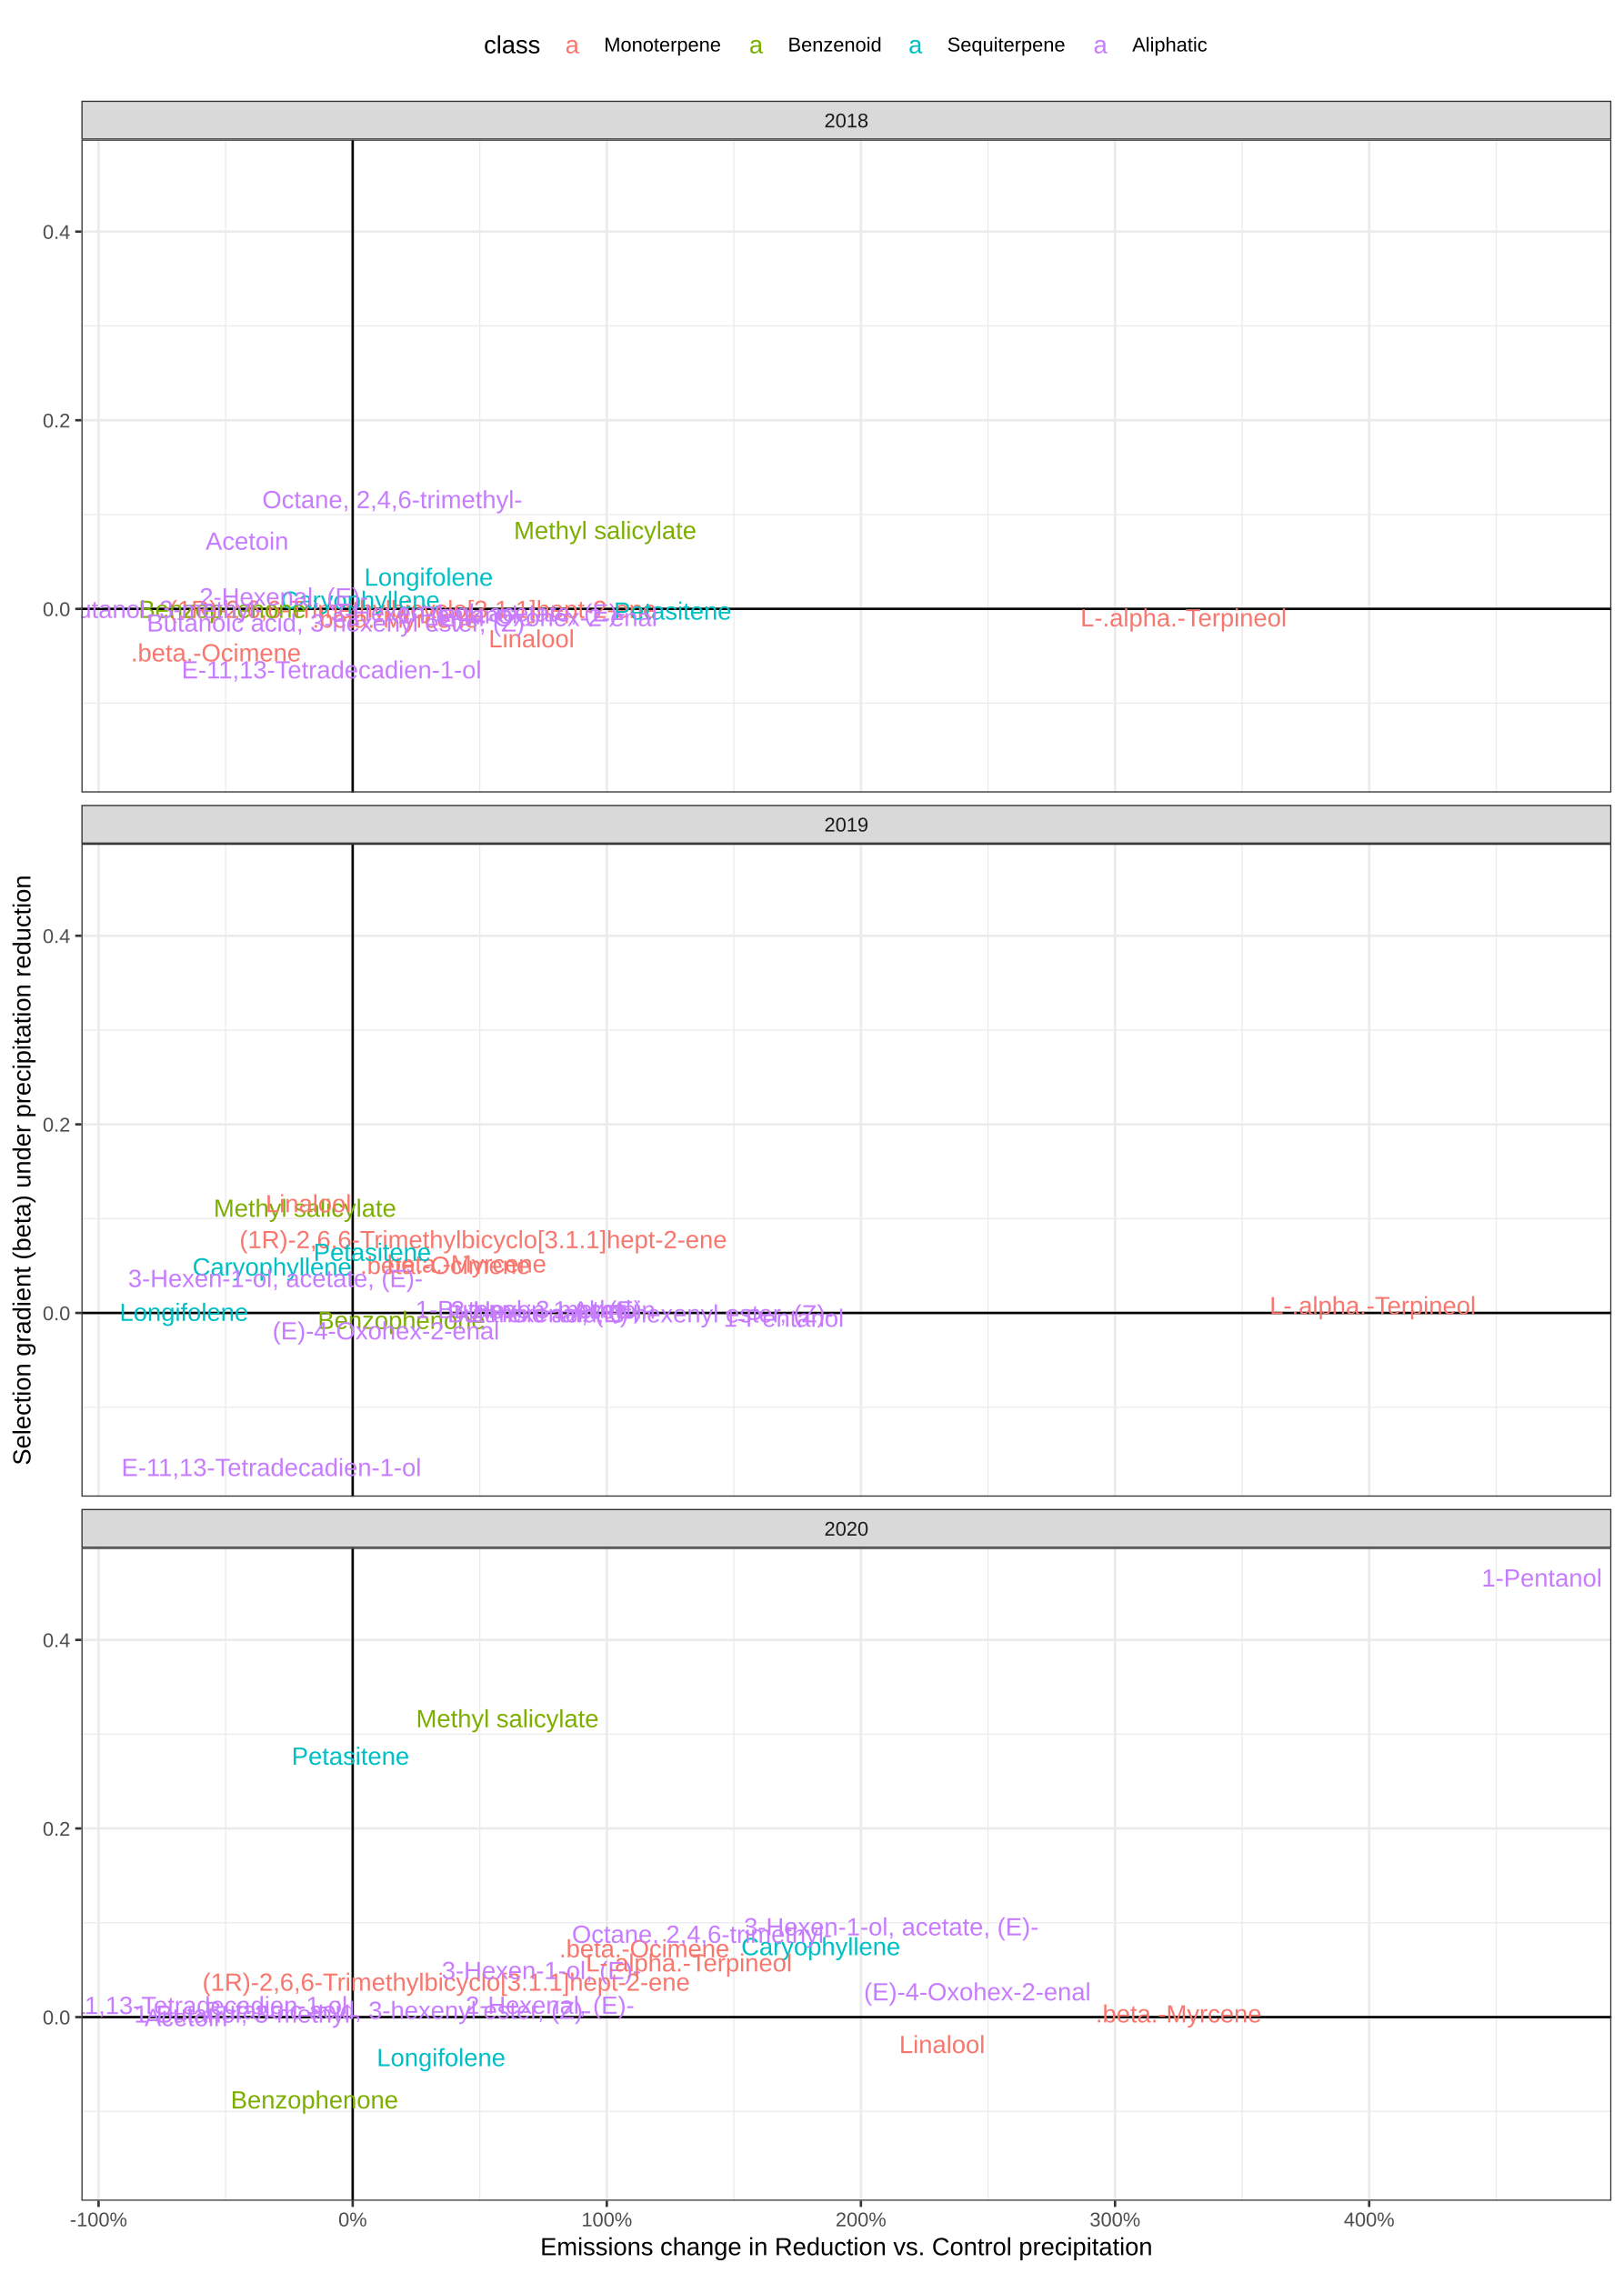
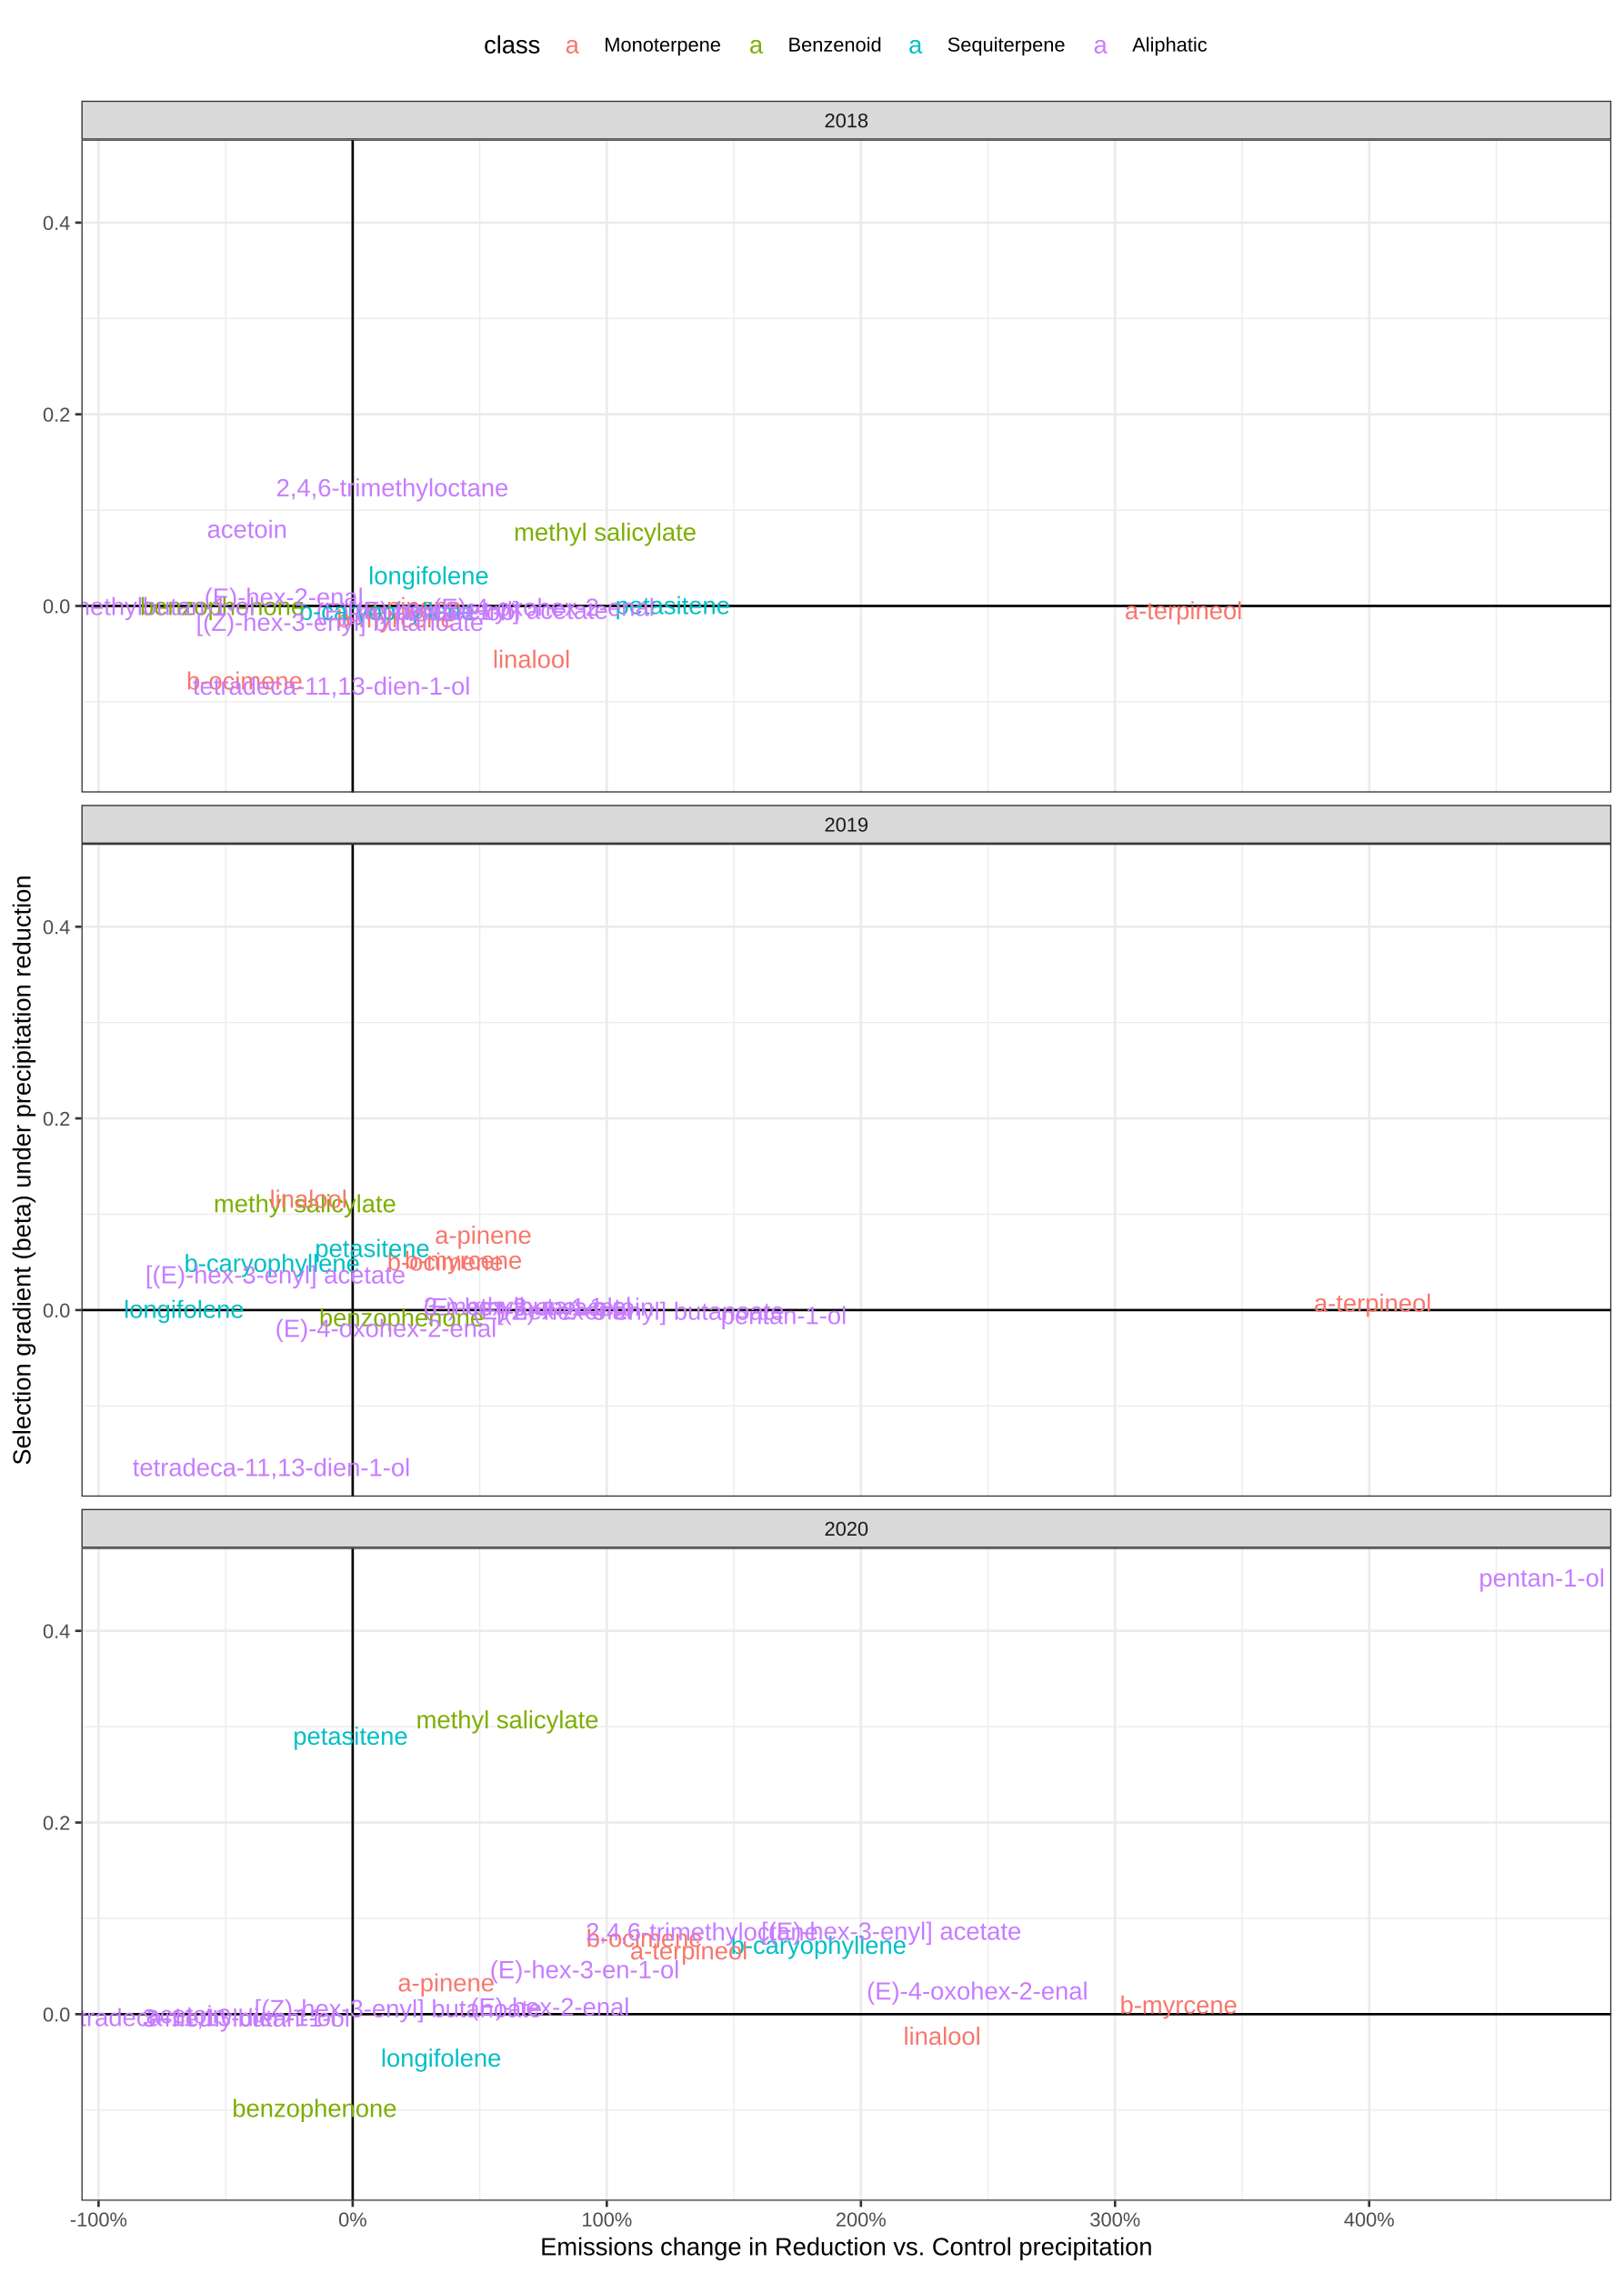
<svg xmlns="http://www.w3.org/2000/svg" class="svglite" width="720.00pt" height="1008.00pt" viewBox="0 0 720.00 1008.00">
  <defs>
    <style type="text/css">
    .svglite line, .svglite polyline, .svglite polygon, .svglite path, .svglite rect, .svglite circle {
      fill: none;
      stroke: #000000;
      stroke-linecap: round;
      stroke-linejoin: round;
      stroke-miterlimit: 10.00;
    }
  </style>
  </defs>
  <rect width="100%" height="100%" style="stroke: none; fill: #FFFFFF;" />
  <defs>
    <clipPath id="cpMC4wMHw3MjAuMDB8MC4wMHwxMDA4LjAw">
      <rect x="0.00" y="0.00" width="720.00" height="1008.00" />
    </clipPath>
  </defs>
  <g clip-path="url(#cpMC4wMHw3MjAuMDB8MC4wMHwxMDA4LjAw)">
    <rect x="0.00" y="0.00" width="720.00" height="1008.00" style="stroke-width: 1.07; stroke: #FFFFFF; fill: #FFFFFF;" />
  </g>
  <defs>
    <clipPath id="cpMzYuMTB8NzE0LjUyfDYxLjg5fDM1MS40NQ==">
      <rect x="36.10" y="61.89" width="678.42" height="289.57" />
    </clipPath>
  </defs>
  <g clip-path="url(#cpMzYuMTB8NzE0LjUyfDYxLjg5fDM1MS40NQ==)">
    <rect x="36.10" y="61.89" width="678.42" height="289.57" style="stroke-width: 1.07; stroke: none; fill: #FFFFFF;" />
-     <polyline points="36.10,311.82 714.52,311.82 " style="stroke-width: 0.53; stroke: #EBEBEB; stroke-linecap: butt;" />
-     <polyline points="36.10,228.18 714.52,228.18 " style="stroke-width: 0.53; stroke: #EBEBEB; stroke-linecap: butt;" />
-     <polyline points="36.10,144.54 714.52,144.54 " style="stroke-width: 0.53; stroke: #EBEBEB; stroke-linecap: butt;" />
+     <polyline points="36.10,311.21 714.52,311.21 " style="stroke-width: 0.53; stroke: #EBEBEB; stroke-linecap: butt;" />
+     <polyline points="36.10,226.22 714.52,226.22 " style="stroke-width: 0.53; stroke: #EBEBEB; stroke-linecap: butt;" />
+     <polyline points="36.10,141.22 714.52,141.22 " style="stroke-width: 0.53; stroke: #EBEBEB; stroke-linecap: butt;" />
    <polyline points="100.05,351.45 100.05,61.89 " style="stroke-width: 0.53; stroke: #EBEBEB; stroke-linecap: butt;" />
    <polyline points="212.73,351.45 212.73,61.89 " style="stroke-width: 0.53; stroke: #EBEBEB; stroke-linecap: butt;" />
    <polyline points="325.41,351.45 325.41,61.89 " style="stroke-width: 0.53; stroke: #EBEBEB; stroke-linecap: butt;" />
    <polyline points="438.10,351.45 438.10,61.89 " style="stroke-width: 0.53; stroke: #EBEBEB; stroke-linecap: butt;" />
    <polyline points="550.78,351.45 550.78,61.89 " style="stroke-width: 0.53; stroke: #EBEBEB; stroke-linecap: butt;" />
    <polyline points="663.46,351.45 663.46,61.89 " style="stroke-width: 0.53; stroke: #EBEBEB; stroke-linecap: butt;" />
-     <polyline points="36.10,270.00 714.52,270.00 " style="stroke-width: 1.07; stroke: #EBEBEB; stroke-linecap: butt;" />
-     <polyline points="36.10,186.36 714.52,186.36 " style="stroke-width: 1.07; stroke: #EBEBEB; stroke-linecap: butt;" />
-     <polyline points="36.10,102.72 714.52,102.72 " style="stroke-width: 1.07; stroke: #EBEBEB; stroke-linecap: butt;" />
+     <polyline points="36.10,268.71 714.52,268.71 " style="stroke-width: 1.07; stroke: #EBEBEB; stroke-linecap: butt;" />
+     <polyline points="36.10,183.72 714.52,183.72 " style="stroke-width: 1.07; stroke: #EBEBEB; stroke-linecap: butt;" />
+     <polyline points="36.10,98.72 714.52,98.72 " style="stroke-width: 1.07; stroke: #EBEBEB; stroke-linecap: butt;" />
    <polyline points="43.70,351.45 43.70,61.89 " style="stroke-width: 1.07; stroke: #EBEBEB; stroke-linecap: butt;" />
    <polyline points="156.39,351.45 156.39,61.89 " style="stroke-width: 1.07; stroke: #EBEBEB; stroke-linecap: butt;" />
    <polyline points="269.07,351.45 269.07,61.89 " style="stroke-width: 1.07; stroke: #EBEBEB; stroke-linecap: butt;" />
    <polyline points="381.75,351.45 381.75,61.89 " style="stroke-width: 1.07; stroke: #EBEBEB; stroke-linecap: butt;" />
    <polyline points="494.44,351.45 494.44,61.89 " style="stroke-width: 1.07; stroke: #EBEBEB; stroke-linecap: butt;" />
    <polyline points="607.12,351.45 607.12,61.89 " style="stroke-width: 1.07; stroke: #EBEBEB; stroke-linecap: butt;" />
    <line x1="156.39" y1="351.45" x2="156.39" y2="61.89" style="stroke-width: 1.07; stroke-linecap: butt;" />
-     <line x1="36.10" y1="270.00" x2="714.52" y2="270.00" style="stroke-width: 1.07; stroke-linecap: butt;" />
-     <text x="183.08" y="274.05" text-anchor="middle" style="font-size: 11.04px; fill: #F8766D; font-family: Arial;">(1R)-2,6,6-Trimethylbicyclo[3.1.1]hept-2-ene</text>
-     <text x="175.35" y="278.34" text-anchor="middle" style="font-size: 11.04px; fill: #F8766D; font-family: Arial;">.beta.-Myrcene</text>
-     <text x="159.75" y="269.97" text-anchor="middle" style="font-size: 11.04px; fill: #00BFC4; font-family: Arial;">Caryophyllene</text>
-     <text x="95.75" y="293.31" text-anchor="middle" style="font-size: 11.04px; fill: #F8766D; font-family: Arial;">.beta.-Ocimene</text>
-     <text x="268.34" y="239.04" text-anchor="middle" style="font-size: 11.04px; fill: #7CAE00; font-family: Arial;">Methyl salicylate</text>
-     <text x="298.27" y="274.79" text-anchor="middle" style="font-size: 11.04px; fill: #00BFC4; font-family: Arial;">Petasitene</text>
-     <text x="211.99" y="275.59" text-anchor="middle" style="font-size: 11.04px; fill: #C77CFF; font-family: Arial;">3-Hexen-1-ol, acetate, (E)-</text>
-     <text x="173.95" y="225.37" text-anchor="middle" style="font-size: 11.04px; fill: #C77CFF; font-family: Arial;">Octane, 2,4,6-trimethyl-</text>
-     <text x="190.07" y="259.74" text-anchor="middle" style="font-size: 11.04px; fill: #00BFC4; font-family: Arial;">Longifolene</text>
-     <text x="98.59" y="274.02" text-anchor="middle" style="font-size: 11.04px; fill: #7CAE00; font-family: Arial;">Benzophenone</text>
-     <text x="147.01" y="300.86" text-anchor="middle" style="font-size: 11.04px; fill: #C77CFF; font-family: Arial;">E-11,13-Tetradecadien-1-ol</text>
-     <text x="524.80" y="277.79" text-anchor="middle" style="font-size: 11.04px; fill: #F8766D; font-family: Arial;">L-.alpha.-Terpineol</text>
-     <text x="241.13" y="277.67" text-anchor="middle" style="font-size: 11.04px; fill: #C77CFF; font-family: Arial;">(E)-4-Oxohex-2-enal</text>
-     <text x="125.87" y="268.49" text-anchor="middle" style="font-size: 11.04px; fill: #C77CFF; font-family: Arial;">2-Hexenal, (E)-</text>
-     <text x="235.69" y="287.08" text-anchor="middle" style="font-size: 11.04px; fill: #F8766D; font-family: Arial;">Linalool</text>
-     <text x="150.72" y="280.06" text-anchor="middle" style="font-size: 11.04px; fill: #C77CFF; font-family: Arial;">Butanoic acid, 3-hexenyl ester, (Z)-</text>
-     <text x="109.56" y="243.78" text-anchor="middle" style="font-size: 11.04px; fill: #C77CFF; font-family: Arial;">Acetoin</text>
-     <text x="66.94" y="274.02" text-anchor="middle" style="font-size: 11.04px; fill: #C77CFF; font-family: Arial;">1-Butanol, 3-methyl-</text>
-     <text x="202.84" y="276.45" text-anchor="middle" style="font-size: 11.04px; fill: #C77CFF; font-family: Arial;">1-Pentanol</text>
+     <line x1="36.10" y1="268.71" x2="714.52" y2="268.71" style="stroke-width: 1.07; stroke-linecap: butt;" />
+     <text x="183.08" y="272.77" text-anchor="middle" style="font-size: 11.04px; fill: #F8766D; font-family: Arial;">a-pinene</text>
+     <text x="182.16" y="275.09" text-anchor="middle" style="font-size: 11.04px; fill: #C77CFF; font-family: Arial;">(E)-hex-3-en-1-ol</text>
+     <text x="175.35" y="278.23" text-anchor="middle" style="font-size: 11.04px; fill: #F8766D; font-family: Arial;">b-myrcene</text>
+     <text x="171.57" y="274.91" text-anchor="middle" style="font-size: 11.04px; fill: #00BFC4; font-family: Arial;">b-caryophyllene</text>
+     <text x="108.42" y="305.76" text-anchor="middle" style="font-size: 11.04px; fill: #F8766D; font-family: Arial;">b-ocimene</text>
+     <text x="268.34" y="239.79" text-anchor="middle" style="font-size: 11.04px; fill: #7CAE00; font-family: Arial;">methyl salicylate</text>
+     <text x="298.27" y="272.33" text-anchor="middle" style="font-size: 11.04px; fill: #00BFC4; font-family: Arial;">petasitene</text>
+     <text x="211.99" y="274.47" text-anchor="middle" style="font-size: 11.04px; fill: #C77CFF; font-family: Arial;">[(E)-hex-3-enyl] acetate</text>
+     <text x="173.95" y="220.10" text-anchor="middle" style="font-size: 11.04px; fill: #C77CFF; font-family: Arial;">2,4,6-trimethyloctane</text>
+     <text x="190.07" y="259.09" text-anchor="middle" style="font-size: 11.04px; fill: #00BFC4; font-family: Arial;">longifolene</text>
+     <text x="98.59" y="272.74" text-anchor="middle" style="font-size: 11.04px; fill: #7CAE00; font-family: Arial;">benzophenone</text>
+     <text x="147.01" y="308.08" text-anchor="middle" style="font-size: 11.04px; fill: #C77CFF; font-family: Arial;">tetradeca-11,13-dien-1-ol</text>
+     <text x="524.80" y="274.60" text-anchor="middle" style="font-size: 11.04px; fill: #F8766D; font-family: Arial;">a-terpineol</text>
+     <text x="241.13" y="273.13" text-anchor="middle" style="font-size: 11.04px; fill: #C77CFF; font-family: Arial;">(E)-4-oxohex-2-enal</text>
+     <text x="125.87" y="268.59" text-anchor="middle" style="font-size: 11.04px; fill: #C77CFF; font-family: Arial;">(E)-hex-2-enal</text>
+     <text x="235.69" y="296.16" text-anchor="middle" style="font-size: 11.04px; fill: #F8766D; font-family: Arial;">linalool</text>
+     <text x="150.72" y="279.77" text-anchor="middle" style="font-size: 11.04px; fill: #C77CFF; font-family: Arial;">[(Z)-hex-3-enyl] butanoate</text>
+     <text x="109.56" y="238.52" text-anchor="middle" style="font-size: 11.04px; fill: #C77CFF; font-family: Arial;">acetoin</text>
+     <text x="66.94" y="272.74" text-anchor="middle" style="font-size: 11.04px; fill: #C77CFF; font-family: Arial;">3-methylbutan-1-ol</text>
+     <text x="202.84" y="274.91" text-anchor="middle" style="font-size: 11.04px; fill: #C77CFF; font-family: Arial;">pentan-1-ol</text>
    <rect x="36.10" y="61.89" width="678.42" height="289.57" style="stroke-width: 1.07; stroke: #333333;" />
  </g>
  <g clip-path="url(#cpMC4wMHw3MjAuMDB8MC4wMHwxMDA4LjAw)">
</g>
  <defs>
    <clipPath id="cpMzYuMTB8NzE0LjUyfDM3NC4xNHw2NjMuNzE=">
      <rect x="36.10" y="374.14" width="678.42" height="289.57" />
    </clipPath>
  </defs>
  <g clip-path="url(#cpMzYuMTB8NzE0LjUyfDM3NC4xNHw2NjMuNzE=)">
    <rect x="36.10" y="374.14" width="678.42" height="289.57" style="stroke-width: 1.07; stroke: none; fill: #FFFFFF;" />
-     <polyline points="36.10,624.07 714.52,624.07 " style="stroke-width: 0.53; stroke: #EBEBEB; stroke-linecap: butt;" />
-     <polyline points="36.10,540.43 714.52,540.43 " style="stroke-width: 0.53; stroke: #EBEBEB; stroke-linecap: butt;" />
-     <polyline points="36.10,456.80 714.52,456.80 " style="stroke-width: 0.53; stroke: #EBEBEB; stroke-linecap: butt;" />
+     <polyline points="36.10,623.47 714.52,623.47 " style="stroke-width: 0.53; stroke: #EBEBEB; stroke-linecap: butt;" />
+     <polyline points="36.10,538.47 714.52,538.47 " style="stroke-width: 0.53; stroke: #EBEBEB; stroke-linecap: butt;" />
+     <polyline points="36.10,453.48 714.52,453.48 " style="stroke-width: 0.53; stroke: #EBEBEB; stroke-linecap: butt;" />
    <polyline points="100.05,663.71 100.05,374.14 " style="stroke-width: 0.53; stroke: #EBEBEB; stroke-linecap: butt;" />
    <polyline points="212.73,663.71 212.73,374.14 " style="stroke-width: 0.53; stroke: #EBEBEB; stroke-linecap: butt;" />
    <polyline points="325.41,663.71 325.41,374.14 " style="stroke-width: 0.53; stroke: #EBEBEB; stroke-linecap: butt;" />
    <polyline points="438.10,663.71 438.10,374.14 " style="stroke-width: 0.53; stroke: #EBEBEB; stroke-linecap: butt;" />
    <polyline points="550.78,663.71 550.78,374.14 " style="stroke-width: 0.53; stroke: #EBEBEB; stroke-linecap: butt;" />
    <polyline points="663.46,663.71 663.46,374.14 " style="stroke-width: 0.53; stroke: #EBEBEB; stroke-linecap: butt;" />
-     <polyline points="36.10,582.25 714.52,582.25 " style="stroke-width: 1.07; stroke: #EBEBEB; stroke-linecap: butt;" />
-     <polyline points="36.10,498.61 714.52,498.61 " style="stroke-width: 1.07; stroke: #EBEBEB; stroke-linecap: butt;" />
-     <polyline points="36.10,414.98 714.52,414.98 " style="stroke-width: 1.07; stroke: #EBEBEB; stroke-linecap: butt;" />
+     <polyline points="36.10,580.97 714.52,580.97 " style="stroke-width: 1.07; stroke: #EBEBEB; stroke-linecap: butt;" />
+     <polyline points="36.10,495.97 714.52,495.97 " style="stroke-width: 1.07; stroke: #EBEBEB; stroke-linecap: butt;" />
+     <polyline points="36.10,410.98 714.52,410.98 " style="stroke-width: 1.07; stroke: #EBEBEB; stroke-linecap: butt;" />
    <polyline points="43.70,663.71 43.70,374.14 " style="stroke-width: 1.07; stroke: #EBEBEB; stroke-linecap: butt;" />
    <polyline points="156.39,663.71 156.39,374.14 " style="stroke-width: 1.07; stroke: #EBEBEB; stroke-linecap: butt;" />
    <polyline points="269.07,663.71 269.07,374.14 " style="stroke-width: 1.07; stroke: #EBEBEB; stroke-linecap: butt;" />
    <polyline points="381.75,663.71 381.75,374.14 " style="stroke-width: 1.07; stroke: #EBEBEB; stroke-linecap: butt;" />
    <polyline points="494.44,663.71 494.44,374.14 " style="stroke-width: 1.07; stroke: #EBEBEB; stroke-linecap: butt;" />
    <polyline points="607.12,663.71 607.12,374.14 " style="stroke-width: 1.07; stroke: #EBEBEB; stroke-linecap: butt;" />
    <line x1="156.39" y1="663.71" x2="156.39" y2="374.14" style="stroke-width: 1.07; stroke-linecap: butt;" />
-     <line x1="36.10" y1="582.25" x2="714.52" y2="582.25" style="stroke-width: 1.07; stroke-linecap: butt;" />
-     <text x="214.27" y="553.53" text-anchor="middle" style="font-size: 11.04px; fill: #F8766D; font-family: Arial;">(1R)-2,6,6-Trimethylbicyclo[3.1.1]hept-2-ene</text>
-     <text x="205.45" y="564.29" text-anchor="middle" style="font-size: 11.04px; fill: #F8766D; font-family: Arial;">.beta.-Myrcene</text>
-     <text x="120.63" y="565.64" text-anchor="middle" style="font-size: 11.04px; fill: #00BFC4; font-family: Arial;">Caryophyllene</text>
-     <text x="244.08" y="584.66" text-anchor="middle" style="font-size: 11.04px; fill: #C77CFF; font-family: Arial;">3-Hexen-1-ol, (E)-</text>
-     <text x="197.42" y="564.95" text-anchor="middle" style="font-size: 11.04px; fill: #F8766D; font-family: Arial;">.beta.-Ocimene</text>
-     <text x="135.21" y="539.59" text-anchor="middle" style="font-size: 11.04px; fill: #7CAE00; font-family: Arial;">Methyl salicylate</text>
-     <text x="165.09" y="559.15" text-anchor="middle" style="font-size: 11.04px; fill: #00BFC4; font-family: Arial;">Petasitene</text>
-     <text x="122.15" y="570.76" text-anchor="middle" style="font-size: 11.04px; fill: #C77CFF; font-family: Arial;">3-Hexen-1-ol, acetate, (E)-</text>
-     <text x="81.58" y="585.76" text-anchor="middle" style="font-size: 11.04px; fill: #00BFC4; font-family: Arial;">Longifolene</text>
-     <text x="178.01" y="589.33" text-anchor="middle" style="font-size: 11.04px; fill: #7CAE00; font-family: Arial;">Benzophenone</text>
-     <text x="120.34" y="654.57" text-anchor="middle" style="font-size: 11.04px; fill: #C77CFF; font-family: Arial;">E-11,13-Tetradecadien-1-ol</text>
-     <text x="608.69" y="582.78" text-anchor="middle" style="font-size: 11.04px; fill: #F8766D; font-family: Arial;">L-.alpha.-Terpineol</text>
-     <text x="171.14" y="593.99" text-anchor="middle" style="font-size: 11.04px; fill: #C77CFF; font-family: Arial;">(E)-4-Oxohex-2-enal</text>
-     <text x="244.83" y="586.35" text-anchor="middle" style="font-size: 11.04px; fill: #C77CFF; font-family: Arial;">2-Hexenal, (E)-</text>
-     <text x="136.76" y="537.56" text-anchor="middle" style="font-size: 11.04px; fill: #F8766D; font-family: Arial;">Linalool</text>
-     <text x="283.98" y="586.42" text-anchor="middle" style="font-size: 11.04px; fill: #C77CFF; font-family: Arial;">Butanoic acid, 3-hexenyl ester, (Z)-</text>
-     <text x="272.19" y="584.74" text-anchor="middle" style="font-size: 11.04px; fill: #C77CFF; font-family: Arial;">Acetoin</text>
-     <text x="233.88" y="584.53" text-anchor="middle" style="font-size: 11.04px; fill: #C77CFF; font-family: Arial;">1-Butanol, 3-methyl-</text>
-     <text x="347.52" y="588.37" text-anchor="middle" style="font-size: 11.04px; fill: #C77CFF; font-family: Arial;">1-Pentanol</text>
+     <line x1="36.10" y1="580.97" x2="714.52" y2="580.97" style="stroke-width: 1.07; stroke-linecap: butt;" />
+     <text x="214.27" y="551.54" text-anchor="middle" style="font-size: 11.04px; fill: #F8766D; font-family: Arial;">a-pinene</text>
+     <text x="229.61" y="583.35" text-anchor="middle" style="font-size: 11.04px; fill: #C77CFF; font-family: Arial;">(E)-hex-3-en-1-ol</text>
+     <text x="205.45" y="562.68" text-anchor="middle" style="font-size: 11.04px; fill: #F8766D; font-family: Arial;">b-myrcene</text>
+     <text x="120.63" y="564.03" text-anchor="middle" style="font-size: 11.04px; fill: #00BFC4; font-family: Arial;">b-caryophyllene</text>
+     <text x="197.42" y="563.42" text-anchor="middle" style="font-size: 11.04px; fill: #F8766D; font-family: Arial;">b-ocimene</text>
+     <text x="135.21" y="537.59" text-anchor="middle" style="font-size: 11.04px; fill: #7CAE00; font-family: Arial;">methyl salicylate</text>
+     <text x="165.09" y="557.43" text-anchor="middle" style="font-size: 11.04px; fill: #00BFC4; font-family: Arial;">petasitene</text>
+     <text x="122.15" y="569.14" text-anchor="middle" style="font-size: 11.04px; fill: #C77CFF; font-family: Arial;">[(E)-hex-3-enyl] acetate</text>
+     <text x="81.58" y="584.44" text-anchor="middle" style="font-size: 11.04px; fill: #00BFC4; font-family: Arial;">longifolene</text>
+     <text x="178.01" y="588.14" text-anchor="middle" style="font-size: 11.04px; fill: #7CAE00; font-family: Arial;">benzophenone</text>
+     <text x="120.34" y="654.57" text-anchor="middle" style="font-size: 11.04px; fill: #C77CFF; font-family: Arial;">tetradeca-11,13-dien-1-ol</text>
+     <text x="608.69" y="581.68" text-anchor="middle" style="font-size: 11.04px; fill: #F8766D; font-family: Arial;">a-terpineol</text>
+     <text x="171.14" y="592.88" text-anchor="middle" style="font-size: 11.04px; fill: #C77CFF; font-family: Arial;">(E)-4-oxohex-2-enal</text>
+     <text x="244.83" y="585.13" text-anchor="middle" style="font-size: 11.04px; fill: #C77CFF; font-family: Arial;">(E)-hex-2-enal</text>
+     <text x="136.76" y="535.58" text-anchor="middle" style="font-size: 11.04px; fill: #F8766D; font-family: Arial;">linalool</text>
+     <text x="283.98" y="585.28" text-anchor="middle" style="font-size: 11.04px; fill: #C77CFF; font-family: Arial;">[(Z)-hex-3-enyl] butanoate</text>
+     <text x="272.19" y="583.47" text-anchor="middle" style="font-size: 11.04px; fill: #C77CFF; font-family: Arial;">acetoin</text>
+     <text x="233.88" y="583.15" text-anchor="middle" style="font-size: 11.04px; fill: #C77CFF; font-family: Arial;">3-methylbutan-1-ol</text>
+     <text x="347.52" y="587.19" text-anchor="middle" style="font-size: 11.04px; fill: #C77CFF; font-family: Arial;">pentan-1-ol</text>
    <rect x="36.10" y="374.14" width="678.42" height="289.57" style="stroke-width: 1.07; stroke: #333333;" />
  </g>
  <g clip-path="url(#cpMC4wMHw3MjAuMDB8MC4wMHwxMDA4LjAw)">
</g>
  <defs>
    <clipPath id="cpMzYuMTB8NzE0LjUyfDY4Ni40MHw5NzUuOTc=">
      <rect x="36.10" y="686.40" width="678.42" height="289.57" />
    </clipPath>
  </defs>
  <g clip-path="url(#cpMzYuMTB8NzE0LjUyfDY4Ni40MHw5NzUuOTc=)">
    <rect x="36.10" y="686.40" width="678.42" height="289.57" style="stroke-width: 1.07; stroke: none; fill: #FFFFFF;" />
-     <polyline points="36.10,936.33 714.52,936.33 " style="stroke-width: 0.53; stroke: #EBEBEB; stroke-linecap: butt;" />
-     <polyline points="36.10,852.69 714.52,852.69 " style="stroke-width: 0.53; stroke: #EBEBEB; stroke-linecap: butt;" />
-     <polyline points="36.10,769.05 714.52,769.05 " style="stroke-width: 0.53; stroke: #EBEBEB; stroke-linecap: butt;" />
+     <polyline points="36.10,935.73 714.52,935.73 " style="stroke-width: 0.53; stroke: #EBEBEB; stroke-linecap: butt;" />
+     <polyline points="36.10,850.73 714.52,850.73 " style="stroke-width: 0.53; stroke: #EBEBEB; stroke-linecap: butt;" />
+     <polyline points="36.10,765.73 714.52,765.73 " style="stroke-width: 0.53; stroke: #EBEBEB; stroke-linecap: butt;" />
    <polyline points="100.05,975.97 100.05,686.40 " style="stroke-width: 0.53; stroke: #EBEBEB; stroke-linecap: butt;" />
    <polyline points="212.73,975.97 212.73,686.40 " style="stroke-width: 0.53; stroke: #EBEBEB; stroke-linecap: butt;" />
    <polyline points="325.41,975.97 325.41,686.40 " style="stroke-width: 0.53; stroke: #EBEBEB; stroke-linecap: butt;" />
    <polyline points="438.10,975.97 438.10,686.40 " style="stroke-width: 0.53; stroke: #EBEBEB; stroke-linecap: butt;" />
    <polyline points="550.78,975.97 550.78,686.40 " style="stroke-width: 0.53; stroke: #EBEBEB; stroke-linecap: butt;" />
    <polyline points="663.46,975.97 663.46,686.40 " style="stroke-width: 0.53; stroke: #EBEBEB; stroke-linecap: butt;" />
-     <polyline points="36.10,894.51 714.52,894.51 " style="stroke-width: 1.07; stroke: #EBEBEB; stroke-linecap: butt;" />
-     <polyline points="36.10,810.87 714.52,810.87 " style="stroke-width: 1.07; stroke: #EBEBEB; stroke-linecap: butt;" />
-     <polyline points="36.10,727.23 714.52,727.23 " style="stroke-width: 1.07; stroke: #EBEBEB; stroke-linecap: butt;" />
+     <polyline points="36.10,893.23 714.52,893.23 " style="stroke-width: 1.07; stroke: #EBEBEB; stroke-linecap: butt;" />
+     <polyline points="36.10,808.23 714.52,808.23 " style="stroke-width: 1.07; stroke: #EBEBEB; stroke-linecap: butt;" />
+     <polyline points="36.10,723.23 714.52,723.23 " style="stroke-width: 1.07; stroke: #EBEBEB; stroke-linecap: butt;" />
    <polyline points="43.70,975.97 43.70,686.40 " style="stroke-width: 1.07; stroke: #EBEBEB; stroke-linecap: butt;" />
    <polyline points="156.39,975.97 156.39,686.40 " style="stroke-width: 1.07; stroke: #EBEBEB; stroke-linecap: butt;" />
    <polyline points="269.07,975.97 269.07,686.40 " style="stroke-width: 1.07; stroke: #EBEBEB; stroke-linecap: butt;" />
    <polyline points="381.75,975.97 381.75,686.40 " style="stroke-width: 1.07; stroke: #EBEBEB; stroke-linecap: butt;" />
    <polyline points="494.44,975.97 494.44,686.40 " style="stroke-width: 1.07; stroke: #EBEBEB; stroke-linecap: butt;" />
    <polyline points="607.12,975.97 607.12,686.40 " style="stroke-width: 1.07; stroke: #EBEBEB; stroke-linecap: butt;" />
    <line x1="156.39" y1="975.97" x2="156.39" y2="686.40" style="stroke-width: 1.07; stroke-linecap: butt;" />
-     <line x1="36.10" y1="894.51" x2="714.52" y2="894.51" style="stroke-width: 1.07; stroke-linecap: butt;" />
-     <text x="197.83" y="882.82" text-anchor="middle" style="font-size: 11.04px; fill: #F8766D; font-family: Arial;">(1R)-2,6,6-Trimethylbicyclo[3.1.1]hept-2-ene</text>
-     <text x="522.62" y="896.88" text-anchor="middle" style="font-size: 11.04px; fill: #F8766D; font-family: Arial;">.beta.-Myrcene</text>
-     <text x="363.95" y="867.05" text-anchor="middle" style="font-size: 11.04px; fill: #00BFC4; font-family: Arial;">Caryophyllene</text>
-     <text x="240.04" y="877.66" text-anchor="middle" style="font-size: 11.04px; fill: #C77CFF; font-family: Arial;">3-Hexen-1-ol, (E)-</text>
-     <text x="285.71" y="867.98" text-anchor="middle" style="font-size: 11.04px; fill: #F8766D; font-family: Arial;">.beta.-Ocimene</text>
-     <text x="225.00" y="765.96" text-anchor="middle" style="font-size: 11.04px; fill: #7CAE00; font-family: Arial;">Methyl salicylate</text>
-     <text x="155.41" y="782.61" text-anchor="middle" style="font-size: 11.04px; fill: #00BFC4; font-family: Arial;">Petasitene</text>
-     <text x="395.21" y="858.27" text-anchor="middle" style="font-size: 11.04px; fill: #C77CFF; font-family: Arial;">3-Hexen-1-ol, acetate, (E)-</text>
-     <text x="311.26" y="861.59" text-anchor="middle" style="font-size: 11.04px; fill: #C77CFF; font-family: Arial;">Octane, 2,4,6-trimethyl-</text>
-     <text x="195.60" y="916.27" text-anchor="middle" style="font-size: 11.04px; fill: #00BFC4; font-family: Arial;">Longifolene</text>
-     <text x="139.45" y="935.04" text-anchor="middle" style="font-size: 11.04px; fill: #7CAE00; font-family: Arial;">Benzophenone</text>
-     <text x="87.59" y="893.16" text-anchor="middle" style="font-size: 11.04px; fill: #C77CFF; font-family: Arial;">E-11,13-Tetradecadien-1-ol</text>
-     <text x="305.45" y="874.27" text-anchor="middle" style="font-size: 11.04px; fill: #F8766D; font-family: Arial;">L-.alpha.-Terpineol</text>
-     <text x="433.38" y="887.12" text-anchor="middle" style="font-size: 11.04px; fill: #C77CFF; font-family: Arial;">(E)-4-Oxohex-2-enal</text>
-     <text x="243.88" y="893.05" text-anchor="middle" style="font-size: 11.04px; fill: #C77CFF; font-family: Arial;">2-Hexenal, (E)-</text>
-     <text x="417.76" y="910.47" text-anchor="middle" style="font-size: 11.04px; fill: #F8766D; font-family: Arial;">Linalool</text>
-     <text x="176.55" y="895.33" text-anchor="middle" style="font-size: 11.04px; fill: #C77CFF; font-family: Arial;">Butanoic acid, 3-hexenyl ester, (Z)-</text>
-     <text x="82.53" y="898.53" text-anchor="middle" style="font-size: 11.04px; fill: #C77CFF; font-family: Arial;">Acetoin</text>
-     <text x="109.16" y="896.96" text-anchor="middle" style="font-size: 11.04px; fill: #C77CFF; font-family: Arial;">1-Butanol, 3-methyl-</text>
-     <text x="683.68" y="703.58" text-anchor="middle" style="font-size: 11.04px; fill: #C77CFF; font-family: Arial;">1-Pentanol</text>
+     <line x1="36.10" y1="893.23" x2="714.52" y2="893.23" style="stroke-width: 1.07; stroke-linecap: butt;" />
+     <text x="197.83" y="883.11" text-anchor="middle" style="font-size: 11.04px; fill: #F8766D; font-family: Arial;">a-pinene</text>
+     <text x="259.27" y="877.27" text-anchor="middle" style="font-size: 11.04px; fill: #C77CFF; font-family: Arial;">(E)-hex-3-en-1-ol</text>
+     <text x="522.62" y="892.95" text-anchor="middle" style="font-size: 11.04px; fill: #F8766D; font-family: Arial;">b-myrcene</text>
+     <text x="363.00" y="866.45" text-anchor="middle" style="font-size: 11.04px; fill: #00BFC4; font-family: Arial;">b-caryophyllene</text>
+     <text x="285.71" y="863.37" text-anchor="middle" style="font-size: 11.04px; fill: #F8766D; font-family: Arial;">b-ocimene</text>
+     <text x="225.00" y="766.45" text-anchor="middle" style="font-size: 11.04px; fill: #7CAE00; font-family: Arial;">methyl salicylate</text>
+     <text x="155.41" y="773.71" text-anchor="middle" style="font-size: 11.04px; fill: #00BFC4; font-family: Arial;">petasitene</text>
+     <text x="395.21" y="860.21" text-anchor="middle" style="font-size: 11.04px; fill: #C77CFF; font-family: Arial;">[(E)-hex-3-enyl] acetate</text>
+     <text x="311.26" y="860.50" text-anchor="middle" style="font-size: 11.04px; fill: #C77CFF; font-family: Arial;">2,4,6-trimethyloctane</text>
+     <text x="195.60" y="916.48" text-anchor="middle" style="font-size: 11.04px; fill: #00BFC4; font-family: Arial;">longifolene</text>
+     <text x="139.45" y="938.78" text-anchor="middle" style="font-size: 11.04px; fill: #7CAE00; font-family: Arial;">benzophenone</text>
+     <text x="87.59" y="898.48" text-anchor="middle" style="font-size: 11.04px; fill: #C77CFF; font-family: Arial;">tetradeca-11,13-dien-1-ol</text>
+     <text x="305.45" y="868.93" text-anchor="middle" style="font-size: 11.04px; fill: #F8766D; font-family: Arial;">a-terpineol</text>
+     <text x="433.38" y="886.75" text-anchor="middle" style="font-size: 11.04px; fill: #C77CFF; font-family: Arial;">(E)-4-oxohex-2-enal</text>
+     <text x="243.88" y="893.77" text-anchor="middle" style="font-size: 11.04px; fill: #C77CFF; font-family: Arial;">(E)-hex-2-enal</text>
+     <text x="417.76" y="906.77" text-anchor="middle" style="font-size: 11.04px; fill: #F8766D; font-family: Arial;">linalool</text>
+     <text x="176.55" y="894.56" text-anchor="middle" style="font-size: 11.04px; fill: #C77CFF; font-family: Arial;">[(Z)-hex-3-enyl] butanoate</text>
+     <text x="82.53" y="897.25" text-anchor="middle" style="font-size: 11.04px; fill: #C77CFF; font-family: Arial;">acetoin</text>
+     <text x="109.16" y="898.72" text-anchor="middle" style="font-size: 11.04px; fill: #C77CFF; font-family: Arial;">3-methylbutan-1-ol</text>
+     <text x="683.68" y="703.58" text-anchor="middle" style="font-size: 11.04px; fill: #C77CFF; font-family: Arial;">pentan-1-ol</text>
    <rect x="36.10" y="686.40" width="678.42" height="289.57" style="stroke-width: 1.07; stroke: #333333;" />
  </g>
  <g clip-path="url(#cpMC4wMHw3MjAuMDB8MC4wMHwxMDA4LjAw)">
</g>
  <defs>
    <clipPath id="cpMzYuMTB8NzE0LjUyfDY2OS4xOXw2ODYuNDA=">
      <rect x="36.10" y="669.19" width="678.42" height="17.21" />
    </clipPath>
  </defs>
  <g clip-path="url(#cpMzYuMTB8NzE0LjUyfDY2OS4xOXw2ODYuNDA=)">
    <rect x="36.10" y="669.19" width="678.42" height="17.21" style="stroke-width: 1.07; stroke: #333333; fill: #D9D9D9;" />
    <text x="375.31" y="681.00" text-anchor="middle" style="font-size: 8.80px; fill: #1A1A1A; font-family: Arial;">2020</text>
  </g>
  <g clip-path="url(#cpMC4wMHw3MjAuMDB8MC4wMHwxMDA4LjAw)">
</g>
  <defs>
    <clipPath id="cpMzYuMTB8NzE0LjUyfDM1Ni45M3wzNzQuMTQ=">
      <rect x="36.10" y="356.93" width="678.42" height="17.21" />
    </clipPath>
  </defs>
  <g clip-path="url(#cpMzYuMTB8NzE0LjUyfDM1Ni45M3wzNzQuMTQ=)">
    <rect x="36.10" y="356.93" width="678.42" height="17.21" style="stroke-width: 1.07; stroke: #333333; fill: #D9D9D9;" />
    <text x="375.31" y="368.75" text-anchor="middle" style="font-size: 8.80px; fill: #1A1A1A; font-family: Arial;">2019</text>
  </g>
  <g clip-path="url(#cpMC4wMHw3MjAuMDB8MC4wMHwxMDA4LjAw)">
</g>
  <defs>
    <clipPath id="cpMzYuMTB8NzE0LjUyfDQ0LjY4fDYxLjg5">
      <rect x="36.10" y="44.68" width="678.42" height="17.21" />
    </clipPath>
  </defs>
  <g clip-path="url(#cpMzYuMTB8NzE0LjUyfDQ0LjY4fDYxLjg5)">
    <rect x="36.10" y="44.68" width="678.42" height="17.21" style="stroke-width: 1.07; stroke: #333333; fill: #D9D9D9;" />
    <text x="375.31" y="56.49" text-anchor="middle" style="font-size: 8.80px; fill: #1A1A1A; font-family: Arial;">2018</text>
  </g>
  <g clip-path="url(#cpMC4wMHw3MjAuMDB8MC4wMHwxMDA4LjAw)">
    <polyline points="43.70,978.71 43.70,975.97 " style="stroke-width: 1.07; stroke: #333333; stroke-linecap: butt;" />
    <polyline points="156.39,978.71 156.39,975.97 " style="stroke-width: 1.07; stroke: #333333; stroke-linecap: butt;" />
    <polyline points="269.07,978.71 269.07,975.97 " style="stroke-width: 1.07; stroke: #333333; stroke-linecap: butt;" />
    <polyline points="381.75,978.71 381.75,975.97 " style="stroke-width: 1.07; stroke: #333333; stroke-linecap: butt;" />
    <polyline points="494.44,978.71 494.44,975.97 " style="stroke-width: 1.07; stroke: #333333; stroke-linecap: butt;" />
    <polyline points="607.12,978.71 607.12,975.97 " style="stroke-width: 1.07; stroke: #333333; stroke-linecap: butt;" />
    <text x="43.70" y="987.31" text-anchor="middle" style="font-size: 8.80px; fill: #4D4D4D; font-family: Arial;">-100%</text>
    <text x="156.39" y="987.31" text-anchor="middle" style="font-size: 8.80px; fill: #4D4D4D; font-family: Arial;">0%</text>
    <text x="269.07" y="987.31" text-anchor="middle" style="font-size: 8.80px; fill: #4D4D4D; font-family: Arial;">100%</text>
    <text x="381.75" y="987.31" text-anchor="middle" style="font-size: 8.80px; fill: #4D4D4D; font-family: Arial;">200%</text>
    <text x="494.44" y="987.31" text-anchor="middle" style="font-size: 8.80px; fill: #4D4D4D; font-family: Arial;">300%</text>
    <text x="607.12" y="987.31" text-anchor="middle" style="font-size: 8.80px; fill: #4D4D4D; font-family: Arial;">400%</text>
-     <text x="31.17" y="273.20" text-anchor="end" style="font-size: 8.80px; fill: #4D4D4D; font-family: Arial;">0.0</text>
-     <text x="31.17" y="189.57" text-anchor="end" style="font-size: 8.80px; fill: #4D4D4D; font-family: Arial;">0.2</text>
-     <text x="31.17" y="105.93" text-anchor="end" style="font-size: 8.80px; fill: #4D4D4D; font-family: Arial;">0.4</text>
-     <polyline points="33.36,270.00 36.10,270.00 " style="stroke-width: 1.07; stroke: #333333; stroke-linecap: butt;" />
-     <polyline points="33.36,186.36 36.10,186.36 " style="stroke-width: 1.07; stroke: #333333; stroke-linecap: butt;" />
-     <polyline points="33.36,102.72 36.10,102.72 " style="stroke-width: 1.07; stroke: #333333; stroke-linecap: butt;" />
-     <text x="31.17" y="585.46" text-anchor="end" style="font-size: 8.80px; fill: #4D4D4D; font-family: Arial;">0.0</text>
-     <text x="31.17" y="501.82" text-anchor="end" style="font-size: 8.80px; fill: #4D4D4D; font-family: Arial;">0.2</text>
-     <text x="31.17" y="418.18" text-anchor="end" style="font-size: 8.80px; fill: #4D4D4D; font-family: Arial;">0.4</text>
-     <polyline points="33.36,582.25 36.10,582.25 " style="stroke-width: 1.07; stroke: #333333; stroke-linecap: butt;" />
-     <polyline points="33.36,498.61 36.10,498.61 " style="stroke-width: 1.07; stroke: #333333; stroke-linecap: butt;" />
-     <polyline points="33.36,414.98 36.10,414.98 " style="stroke-width: 1.07; stroke: #333333; stroke-linecap: butt;" />
-     <text x="31.17" y="897.72" text-anchor="end" style="font-size: 8.80px; fill: #4D4D4D; font-family: Arial;">0.0</text>
-     <text x="31.17" y="814.08" text-anchor="end" style="font-size: 8.80px; fill: #4D4D4D; font-family: Arial;">0.2</text>
-     <text x="31.17" y="730.44" text-anchor="end" style="font-size: 8.80px; fill: #4D4D4D; font-family: Arial;">0.4</text>
-     <polyline points="33.36,894.51 36.10,894.51 " style="stroke-width: 1.07; stroke: #333333; stroke-linecap: butt;" />
-     <polyline points="33.36,810.87 36.10,810.87 " style="stroke-width: 1.07; stroke: #333333; stroke-linecap: butt;" />
-     <polyline points="33.36,727.23 36.10,727.23 " style="stroke-width: 1.07; stroke: #333333; stroke-linecap: butt;" />
+     <text x="31.17" y="271.92" text-anchor="end" style="font-size: 8.80px; fill: #4D4D4D; font-family: Arial;">0.0</text>
+     <text x="31.17" y="186.93" text-anchor="end" style="font-size: 8.80px; fill: #4D4D4D; font-family: Arial;">0.2</text>
+     <text x="31.17" y="101.93" text-anchor="end" style="font-size: 8.80px; fill: #4D4D4D; font-family: Arial;">0.4</text>
+     <polyline points="33.36,268.71 36.10,268.71 " style="stroke-width: 1.07; stroke: #333333; stroke-linecap: butt;" />
+     <polyline points="33.36,183.72 36.10,183.72 " style="stroke-width: 1.07; stroke: #333333; stroke-linecap: butt;" />
+     <polyline points="33.36,98.72 36.10,98.72 " style="stroke-width: 1.07; stroke: #333333; stroke-linecap: butt;" />
+     <text x="31.17" y="584.18" text-anchor="end" style="font-size: 8.80px; fill: #4D4D4D; font-family: Arial;">0.0</text>
+     <text x="31.17" y="499.18" text-anchor="end" style="font-size: 8.80px; fill: #4D4D4D; font-family: Arial;">0.2</text>
+     <text x="31.17" y="414.19" text-anchor="end" style="font-size: 8.80px; fill: #4D4D4D; font-family: Arial;">0.4</text>
+     <polyline points="33.36,580.97 36.10,580.97 " style="stroke-width: 1.07; stroke: #333333; stroke-linecap: butt;" />
+     <polyline points="33.36,495.97 36.10,495.97 " style="stroke-width: 1.07; stroke: #333333; stroke-linecap: butt;" />
+     <polyline points="33.36,410.98 36.10,410.98 " style="stroke-width: 1.07; stroke: #333333; stroke-linecap: butt;" />
+     <text x="31.17" y="896.43" text-anchor="end" style="font-size: 8.80px; fill: #4D4D4D; font-family: Arial;">0.0</text>
+     <text x="31.17" y="811.44" text-anchor="end" style="font-size: 8.80px; fill: #4D4D4D; font-family: Arial;">0.2</text>
+     <text x="31.17" y="726.44" text-anchor="end" style="font-size: 8.80px; fill: #4D4D4D; font-family: Arial;">0.4</text>
+     <polyline points="33.36,893.23 36.10,893.23 " style="stroke-width: 1.07; stroke: #333333; stroke-linecap: butt;" />
+     <polyline points="33.36,808.23 36.10,808.23 " style="stroke-width: 1.07; stroke: #333333; stroke-linecap: butt;" />
+     <polyline points="33.36,723.23 36.10,723.23 " style="stroke-width: 1.07; stroke: #333333; stroke-linecap: butt;" />
    <text x="375.31" y="1000.10" text-anchor="middle" style="font-size: 11.00px; font-family: Arial;">Emissions change in Reduction vs. Control precipitation</text>
    <text transform="translate(13.50,518.93) rotate(-90)" text-anchor="middle" style="font-size: 11.00px; font-family: Arial;">Selection gradient (beta) under precipitation reduction</text>
    <rect x="209.07" y="5.48" width="332.47" height="28.24" style="stroke-width: 1.07; stroke: none; fill: #FFFFFF;" />
    <text x="214.55" y="23.61" style="font-size: 11.00px; font-family: Arial;">class</text>
    <rect x="245.09" y="10.96" width="17.28" height="17.28" style="stroke-width: 1.07; stroke: none; fill: #FFFFFF;" />
    <text x="253.73" y="23.62" text-anchor="middle" style="font-size: 11.04px; fill: #F8766D; font-family: Arial;">a</text>
    <rect x="326.63" y="10.96" width="17.28" height="17.28" style="stroke-width: 1.07; stroke: none; fill: #FFFFFF;" />
    <text x="335.27" y="23.62" text-anchor="middle" style="font-size: 11.04px; fill: #7CAE00; font-family: Arial;">a</text>
    <rect x="397.26" y="10.96" width="17.28" height="17.28" style="stroke-width: 1.07; stroke: none; fill: #FFFFFF;" />
    <text x="405.90" y="23.62" text-anchor="middle" style="font-size: 11.04px; fill: #00BFC4; font-family: Arial;">a</text>
    <rect x="479.30" y="10.96" width="17.28" height="17.28" style="stroke-width: 1.07; stroke: none; fill: #FFFFFF;" />
    <text x="487.94" y="23.62" text-anchor="middle" style="font-size: 11.04px; fill: #C77CFF; font-family: Arial;">a</text>
    <text x="267.85" y="22.81" style="font-size: 8.80px; font-family: Arial;">Monoterpene</text>
    <text x="349.39" y="22.81" style="font-size: 8.80px; font-family: Arial;">Benzenoid</text>
    <text x="420.02" y="22.81" style="font-size: 8.80px; font-family: Arial;">Sequiterpene</text>
    <text x="502.06" y="22.81" style="font-size: 8.80px; font-family: Arial;">Aliphatic</text>
  </g>
</svg>
